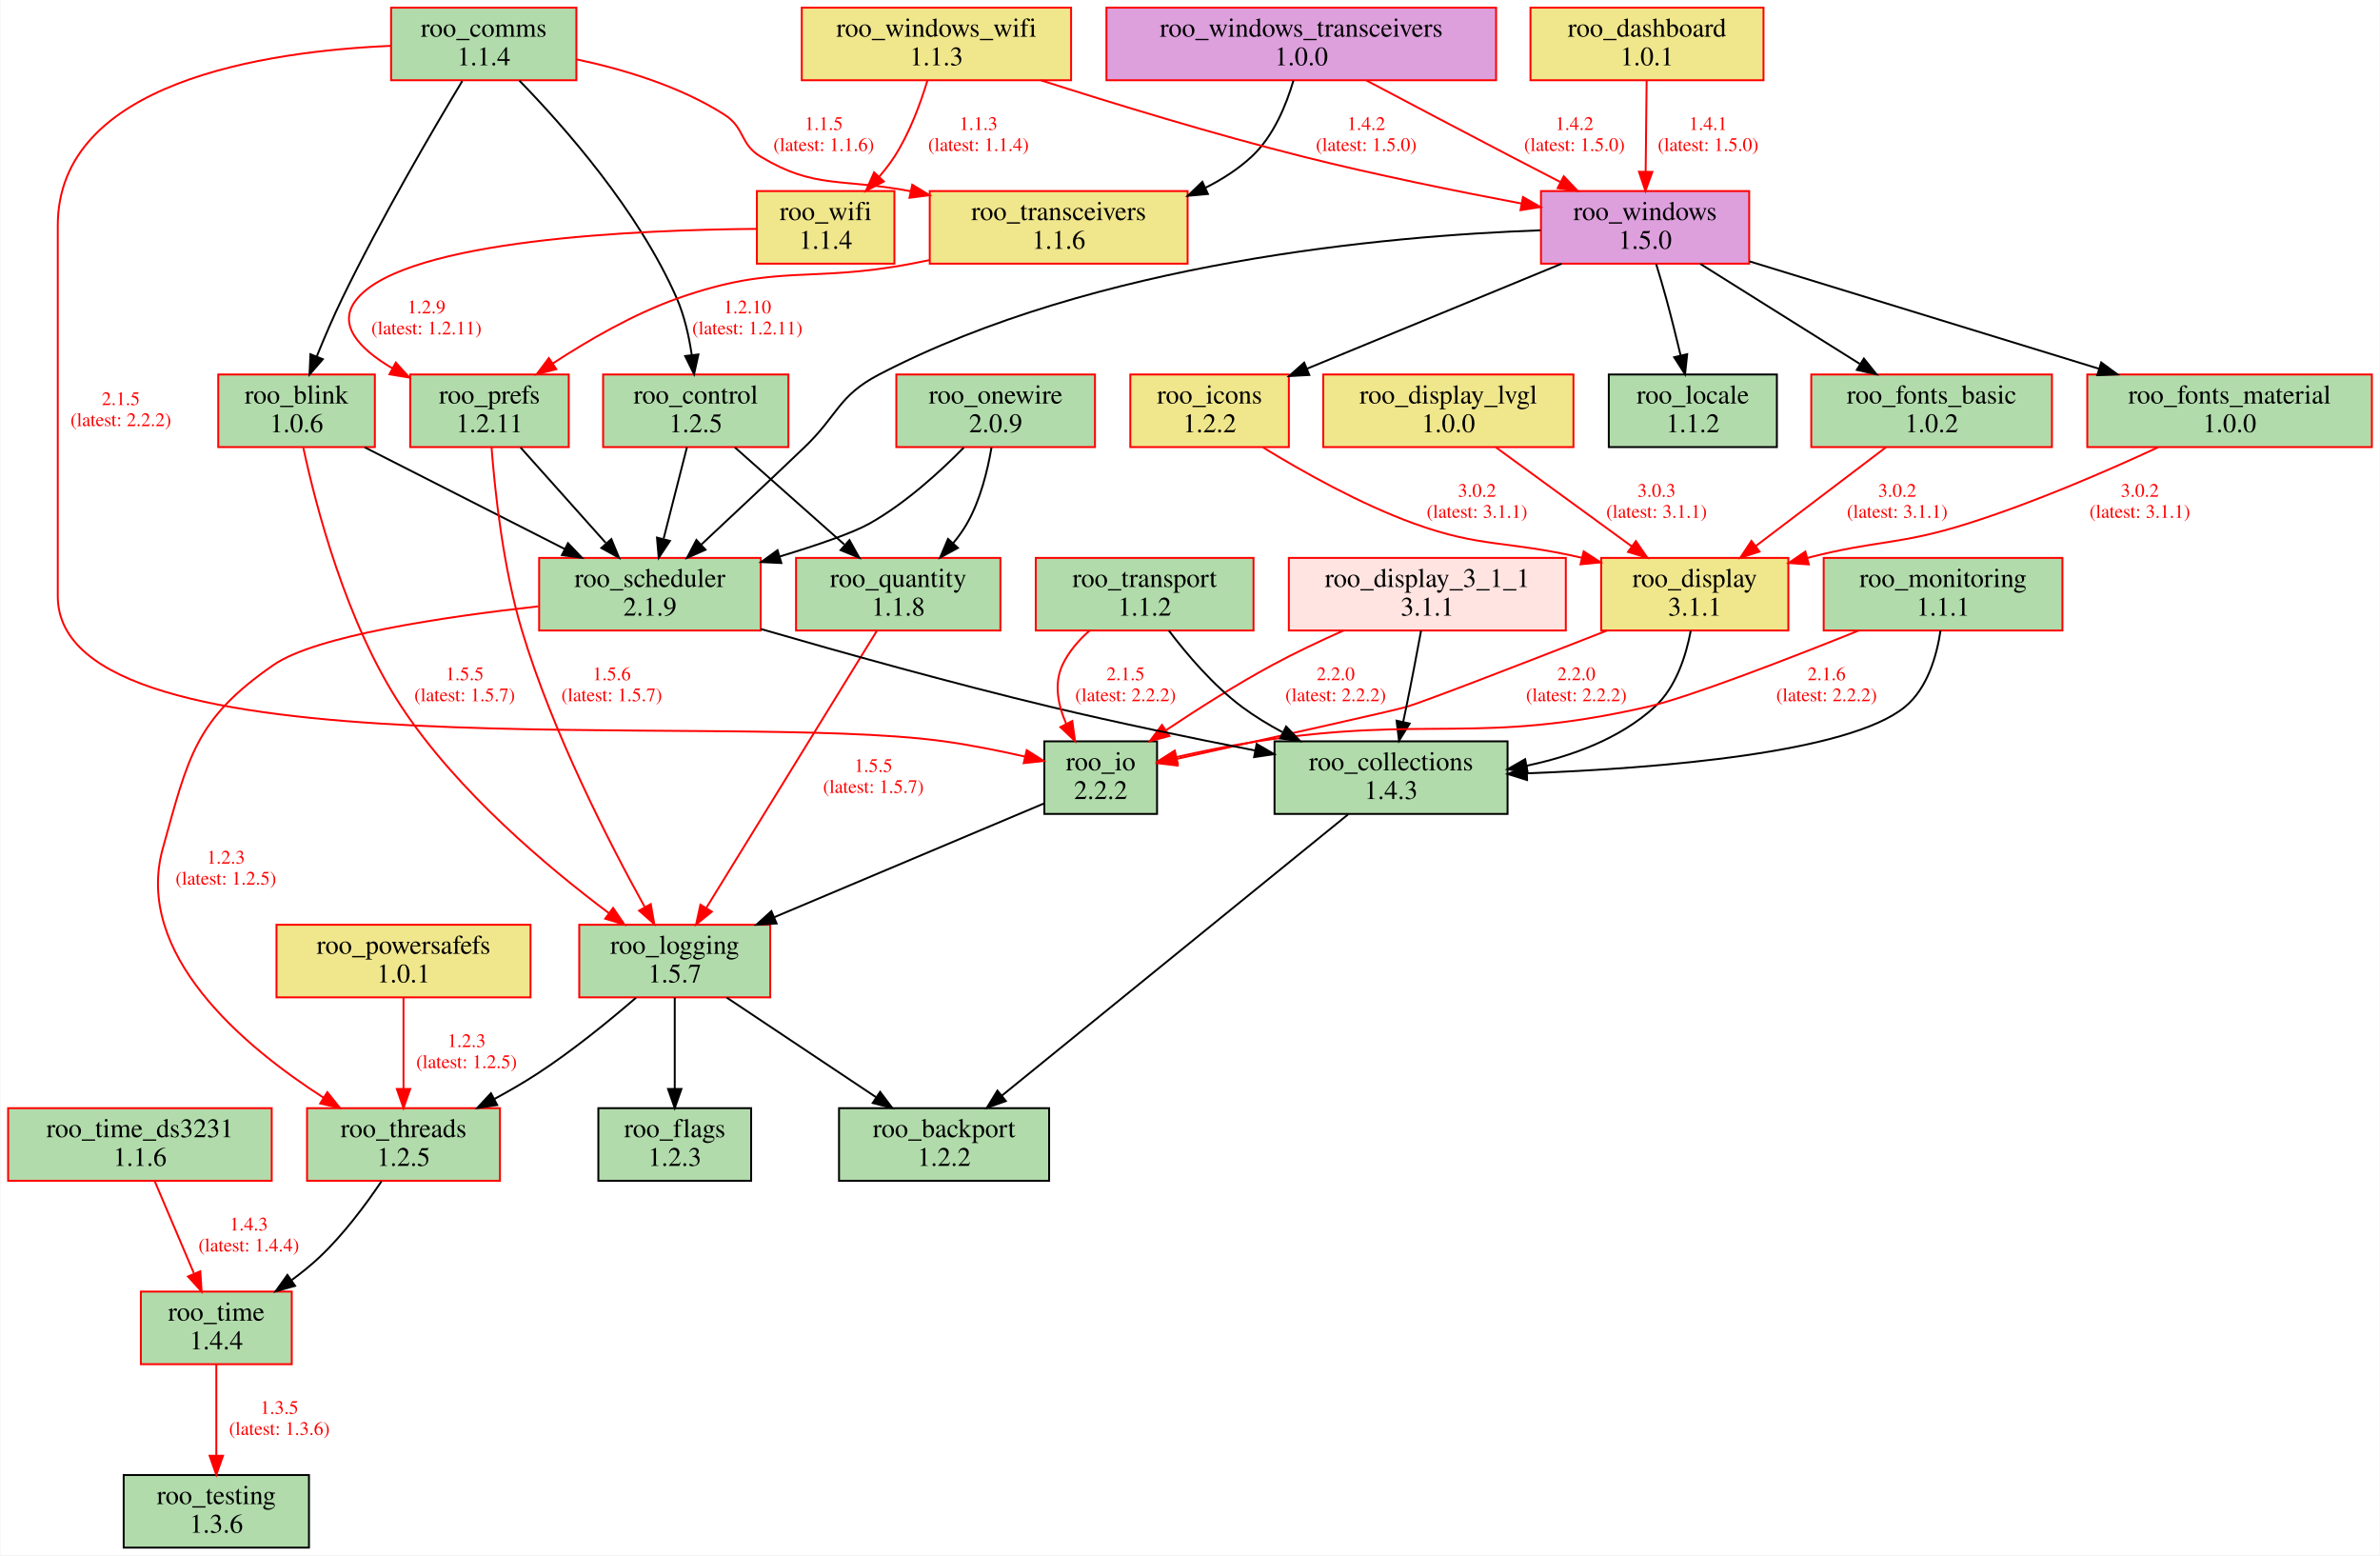
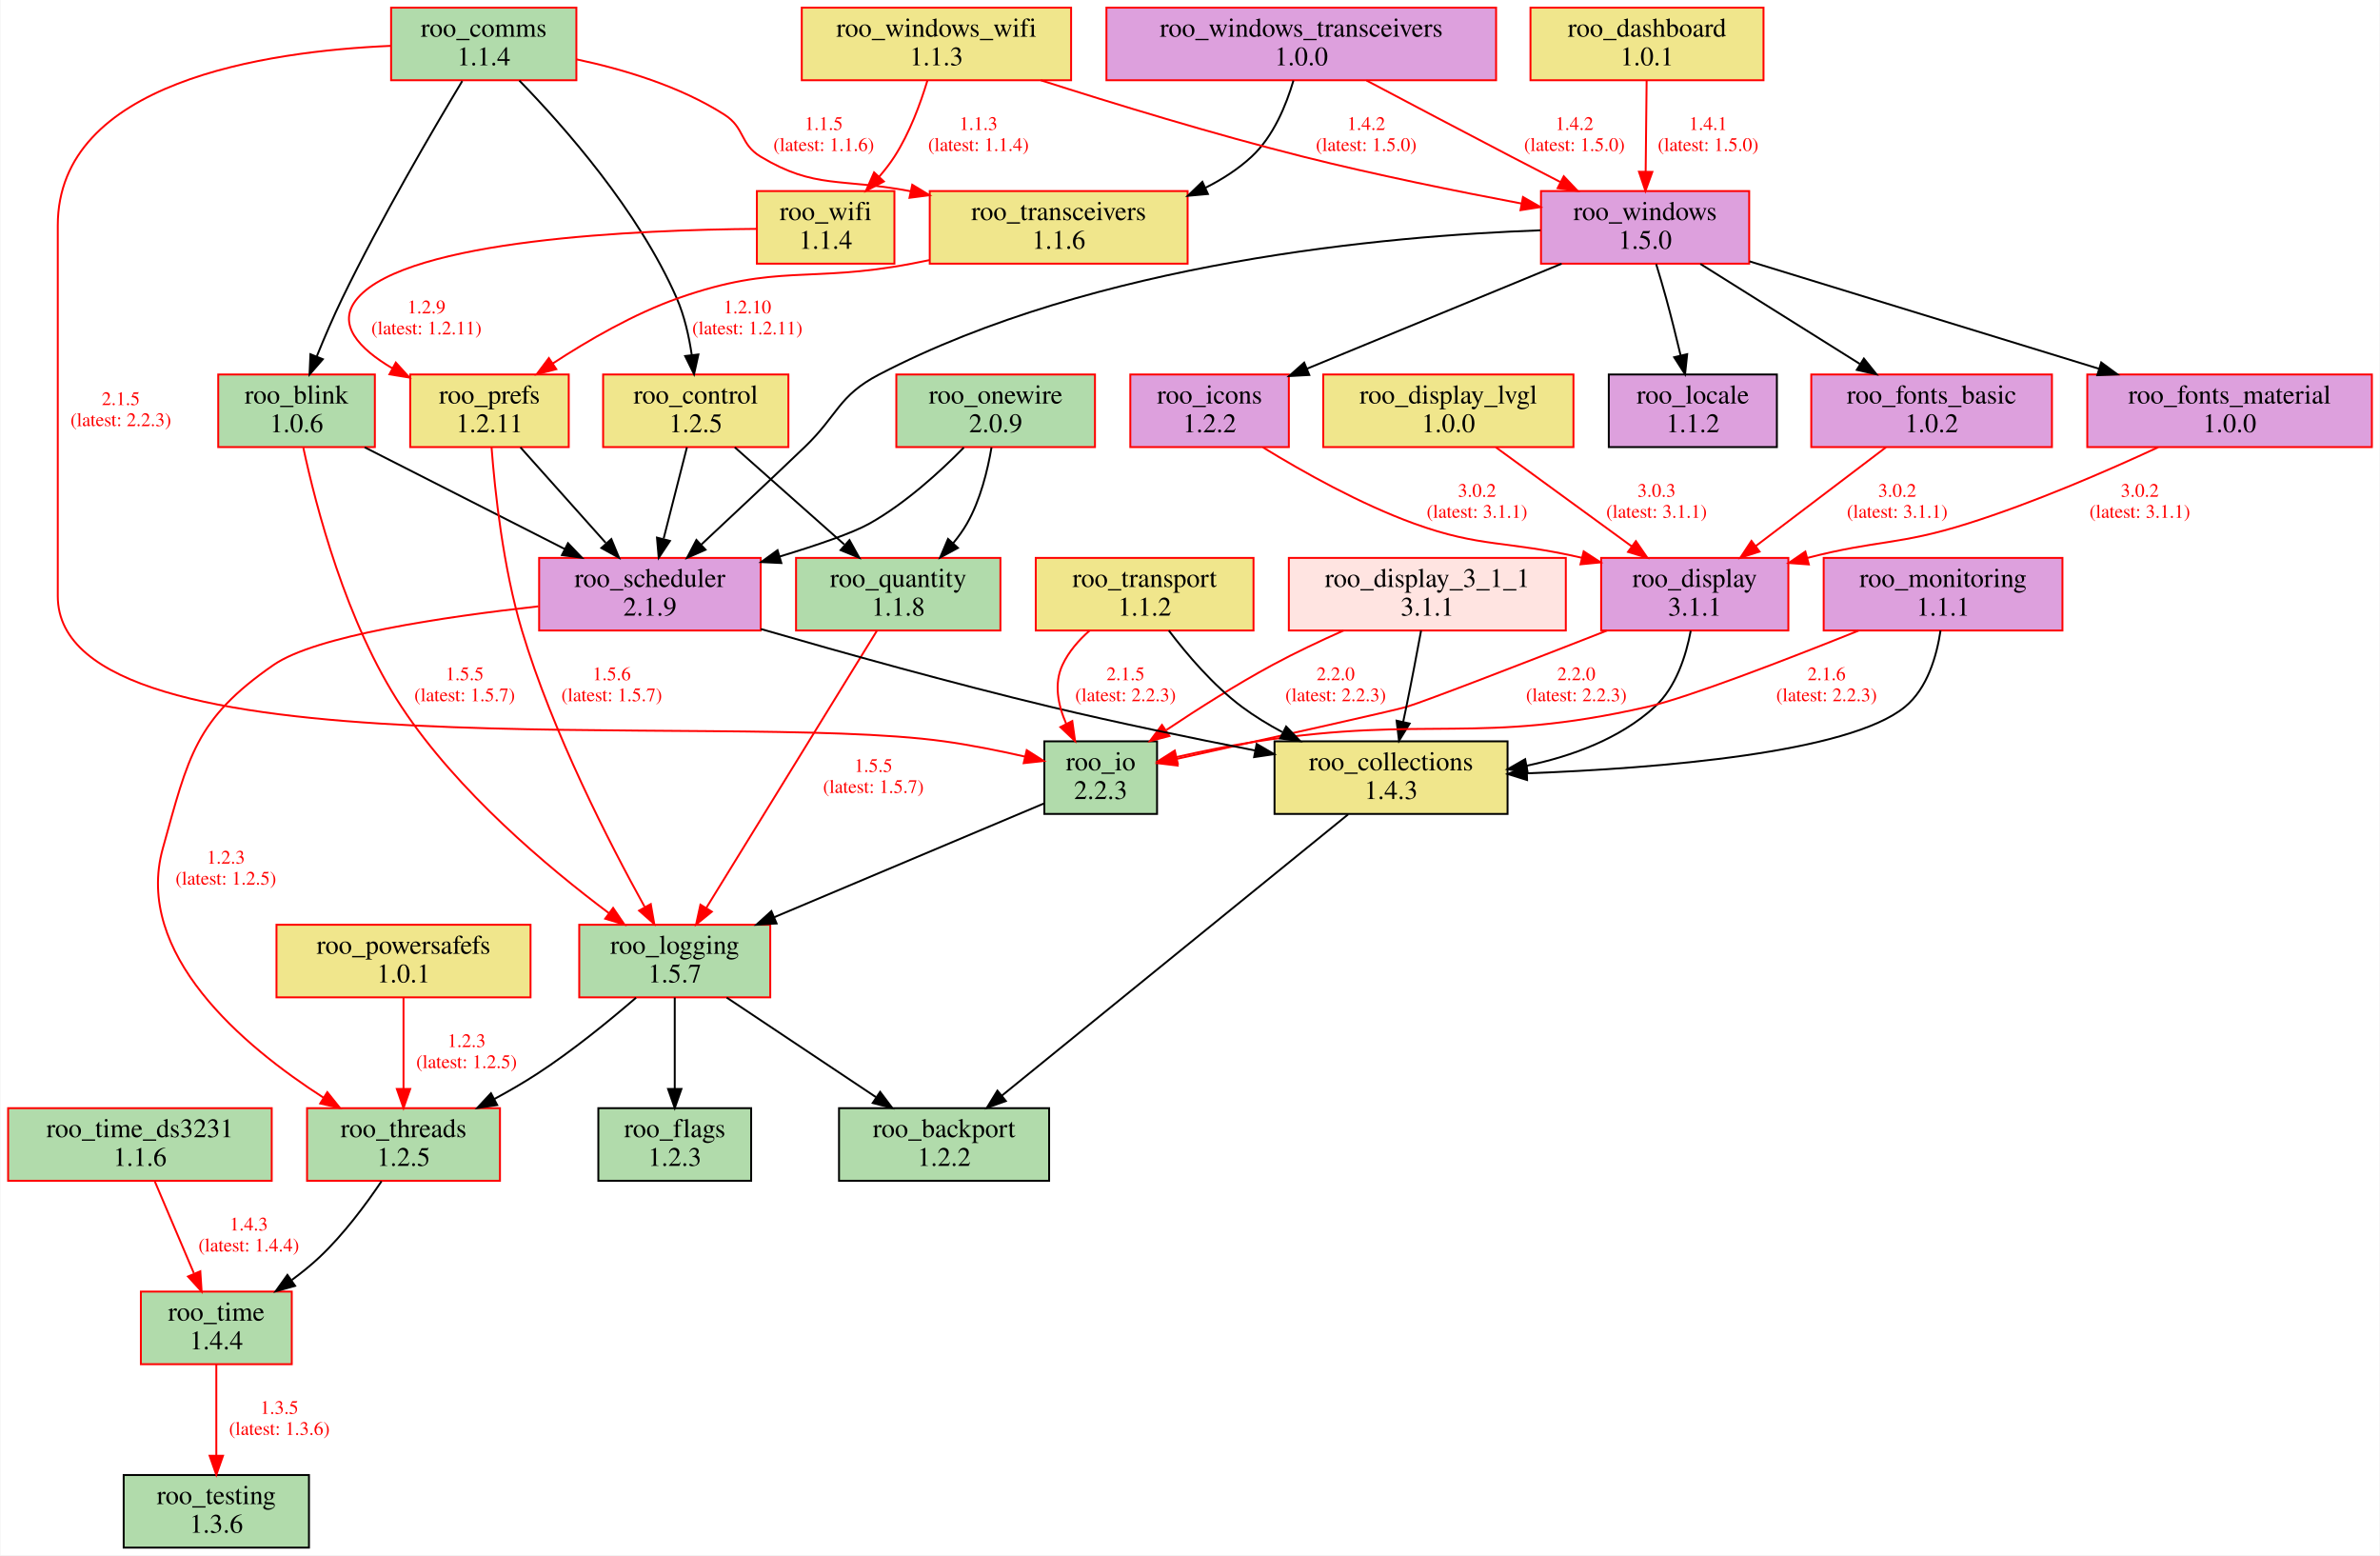
<svg xmlns="http://www.w3.org/2000/svg" width="1246pt" height="814pt" viewBox="0.00 0.00 1245.50 814.00">
  <g id="graph0" class="graph" transform="scale(1 1) rotate(0) translate(4 810)">
    <polygon fill="white" stroke="transparent" points="-4,4 -4,-810 1241.5,-810 1241.5,4 -4,4" />
    <g id="node1" class="node">
      <polygon fill="#b1dbab" stroke="black" points="545,-230 435,-230 435,-192 545,-192 545,-230" />
      <text text-anchor="middle" x="490" y="-214.8" font-family="Times,serif" font-size="14.00">roo_backport</text>
      <text text-anchor="middle" x="490" y="-199.8" font-family="Times,serif" font-size="14.00">1.2.2</text>
    </g>
    <g id="node2" class="node">
      <polygon fill="#b1dbab" stroke="red" points="192,-614 110,-614 110,-576 192,-576 192,-614" />
      <text text-anchor="middle" x="151" y="-598.8" font-family="Times,serif" font-size="14.00">roo_blink</text>
      <text text-anchor="middle" x="151" y="-583.8" font-family="Times,serif" font-size="14.00">1.0.6</text>
    </g>
    <g id="node16" class="node">
      <polygon fill="#b1dbab" stroke="red" points="399,-326 299,-326 299,-288 399,-288 399,-326" />
      <text text-anchor="middle" x="349" y="-310.8" font-family="Times,serif" font-size="14.00">roo_logging</text>
      <text text-anchor="middle" x="349" y="-295.8" font-family="Times,serif" font-size="14.00">1.5.7</text>
    </g>
    <g id="edge1" class="edge">
      <path fill="none" stroke="red" d="M154.56,-575.63C161.04,-545.38 176.88,-484.05 206,-440 235.25,-395.76 282.4,-356.14 314.49,-332.11" />
      <polygon fill="red" stroke="red" points="316.74,-334.81 322.71,-326.05 312.59,-329.17 316.74,-334.81" />
      <text text-anchor="middle" x="239" y="-454" font-family="Times,serif" font-size="10.00" fill="red">1.5.5</text>
      <text text-anchor="middle" x="239" y="-443" font-family="Times,serif" font-size="10.00" fill="red">(latest: 1.5.7)</text>
    </g>
    <g id="node22" class="node">
-       <polygon fill="#b1dbab" stroke="red" points="394,-518 278,-518 278,-480 394,-480 394,-518" />
+       <polygon fill="plum" stroke="red" points="394,-518 278,-518 278,-480 394,-480 394,-518" />
      <text text-anchor="middle" x="336" y="-502.8" font-family="Times,serif" font-size="14.00">roo_scheduler</text>
      <text text-anchor="middle" x="336" y="-487.8" font-family="Times,serif" font-size="14.00">2.1.9</text>
    </g>
    <g id="edge2" class="edge">
      <path fill="none" stroke="black" d="M186.67,-575.88C216.49,-560.73 259.16,-539.04 291.27,-522.73" />
      <polygon fill="black" stroke="black" points="293.11,-525.72 300.44,-518.07 289.94,-519.48 293.11,-525.72" />
    </g>
    <g id="node3" class="node">
-       <polygon fill="#b1dbab" stroke="black" points="785,-422 663,-422 663,-384 785,-384 785,-422" />
+       <polygon fill="khaki" stroke="black" points="785,-422 663,-422 663,-384 785,-384 785,-422" />
      <text text-anchor="middle" x="724" y="-406.8" font-family="Times,serif" font-size="14.00">roo_collections</text>
      <text text-anchor="middle" x="724" y="-391.8" font-family="Times,serif" font-size="14.00">1.4.3</text>
    </g>
    <g id="edge3" class="edge">
      <path fill="none" stroke="black" d="M701.56,-383.78C659.28,-349.45 567.79,-275.16 520.17,-236.5" />
      <polygon fill="black" stroke="black" points="522.34,-233.75 512.37,-230.16 517.93,-239.18 522.34,-233.75" />
    </g>
    <g id="node4" class="node">
      <polygon fill="#b1dbab" stroke="red" points="297.5,-806 200.5,-806 200.5,-768 297.5,-768 297.5,-806" />
      <text text-anchor="middle" x="249" y="-790.8" font-family="Times,serif" font-size="14.00">roo_comms</text>
      <text text-anchor="middle" x="249" y="-775.8" font-family="Times,serif" font-size="14.00">1.1.4</text>
    </g>
    <g id="edge4" class="edge">
      <path fill="none" stroke="black" d="M237.75,-767.57C222.59,-742.39 195.18,-695.6 175,-654 170.27,-644.25 165.59,-633.32 161.64,-623.6" />
      <polygon fill="black" stroke="black" points="164.77,-622 157.81,-614.01 158.27,-624.6 164.77,-622" />
    </g>
    <g id="node5" class="node">
-       <polygon fill="#b1dbab" stroke="red" points="408.5,-614 311.5,-614 311.5,-576 408.5,-576 408.5,-614" />
+       <polygon fill="khaki" stroke="red" points="408.5,-614 311.5,-614 311.5,-576 408.5,-576 408.5,-614" />
      <text text-anchor="middle" x="360" y="-598.8" font-family="Times,serif" font-size="14.00">roo_control</text>
      <text text-anchor="middle" x="360" y="-583.8" font-family="Times,serif" font-size="14.00">1.2.5</text>
    </g>
    <g id="edge5" class="edge">
      <path fill="none" stroke="black" d="M267.66,-767.8C290.91,-743.94 330.01,-699.74 350,-654 354.06,-644.72 356.47,-633.93 357.91,-624.19" />
      <polygon fill="black" stroke="black" points="361.39,-624.5 359.11,-614.15 354.44,-623.66 361.39,-624.5" />
    </g>
    <g id="node14" class="node">
      <polygon fill="#b1dbab" stroke="black" points="601.5,-422 542.5,-422 542.5,-384 601.5,-384 601.5,-422" />
      <text text-anchor="middle" x="572" y="-406.8" font-family="Times,serif" font-size="14.00">roo_io</text>
-       <text text-anchor="middle" x="572" y="-391.8" font-family="Times,serif" font-size="14.00">2.2.2</text>
+       <text text-anchor="middle" x="572" y="-391.8" font-family="Times,serif" font-size="14.00">2.2.3</text>
    </g>
    <g id="edge6" class="edge">
      <path fill="none" stroke="red" d="M200.34,-786C134.72,-783.15 26,-767.1 26,-692 26,-692 26,-692 26,-498 26,-402.2 371.82,-438.41 490,-422 503.92,-420.07 518.99,-417.04 532.36,-414.01" />
      <polygon fill="red" stroke="red" points="533.27,-417.39 542.21,-411.71 531.68,-410.57 533.27,-417.39" />
      <text text-anchor="middle" x="59" y="-598" font-family="Times,serif" font-size="10.00" fill="red">2.1.5</text>
-       <text text-anchor="middle" x="59" y="-587" font-family="Times,serif" font-size="10.00" fill="red">(latest: 2.2.2)</text>
+       <text text-anchor="middle" x="59" y="-587" font-family="Times,serif" font-size="10.00" fill="red">(latest: 2.2.3)</text>
    </g>
    <g id="node27" class="node">
      <polygon fill="khaki" stroke="red" points="617.5,-710 482.5,-710 482.5,-672 617.5,-672 617.5,-710" />
      <text text-anchor="middle" x="550" y="-694.8" font-family="Times,serif" font-size="14.00">roo_transceivers</text>
      <text text-anchor="middle" x="550" y="-679.8" font-family="Times,serif" font-size="14.00">1.1.6</text>
    </g>
    <g id="edge7" class="edge">
      <path fill="none" stroke="red" d="M297.5,-778.95C322.14,-773.74 351.7,-764.88 375,-750 385.89,-743.05 382.93,-734.66 394,-728 422.45,-710.9 435.76,-716.91 472.52,-709.91" />
      <polygon fill="red" stroke="red" points="473.34,-713.31 482.4,-707.83 471.89,-706.47 473.34,-713.31" />
      <text text-anchor="middle" x="427" y="-742" font-family="Times,serif" font-size="10.00" fill="red">1.1.5</text>
      <text text-anchor="middle" x="427" y="-731" font-family="Times,serif" font-size="10.00" fill="red">(latest: 1.1.6)</text>
    </g>
    <g id="node21" class="node">
      <polygon fill="#b1dbab" stroke="red" points="519.5,-518 412.5,-518 412.5,-480 519.5,-480 519.5,-518" />
      <text text-anchor="middle" x="466" y="-502.8" font-family="Times,serif" font-size="14.00">roo_quantity</text>
      <text text-anchor="middle" x="466" y="-487.8" font-family="Times,serif" font-size="14.00">1.1.8</text>
    </g>
    <g id="edge8" class="edge">
      <path fill="none" stroke="black" d="M380.44,-575.88C396.72,-561.44 419.68,-541.07 437.72,-525.07" />
      <polygon fill="black" stroke="black" points="440.47,-527.32 445.62,-518.07 435.82,-522.08 440.47,-527.32" />
    </g>
    <g id="edge9" class="edge">
      <path fill="none" stroke="black" d="M355.37,-575.88C351.92,-562.35 347.14,-543.62 343.19,-528.15" />
      <polygon fill="black" stroke="black" points="346.48,-526.89 340.61,-518.07 339.7,-528.62 346.48,-526.89" />
    </g>
    <g id="node6" class="node">
      <polygon fill="khaki" stroke="red" points="919,-806 797,-806 797,-768 919,-768 919,-806" />
      <text text-anchor="middle" x="858" y="-790.8" font-family="Times,serif" font-size="14.00">roo_dashboard</text>
      <text text-anchor="middle" x="858" y="-775.8" font-family="Times,serif" font-size="14.00">1.0.1</text>
    </g>
    <g id="node30" class="node">
      <polygon fill="plum" stroke="red" points="911.5,-710 802.5,-710 802.5,-672 911.5,-672 911.5,-710" />
      <text text-anchor="middle" x="857" y="-694.8" font-family="Times,serif" font-size="14.00">roo_windows</text>
      <text text-anchor="middle" x="857" y="-679.8" font-family="Times,serif" font-size="14.00">1.5.0</text>
    </g>
    <g id="edge10" class="edge">
      <path fill="none" stroke="red" d="M857.81,-767.88C857.66,-754.35 857.46,-735.62 857.3,-720.15" />
      <polygon fill="red" stroke="red" points="860.8,-720.03 857.19,-710.07 853.8,-720.11 860.8,-720.03" />
      <text text-anchor="middle" x="890" y="-742" font-family="Times,serif" font-size="10.00" fill="red">1.4.1</text>
      <text text-anchor="middle" x="890" y="-731" font-family="Times,serif" font-size="10.00" fill="red">(latest: 1.5.0)</text>
    </g>
    <g id="node7" class="node">
-       <polygon fill="khaki" stroke="red" points="932,-518 834,-518 834,-480 932,-480 932,-518" />
+       <polygon fill="plum" stroke="red" points="932,-518 834,-518 834,-480 932,-480 932,-518" />
      <text text-anchor="middle" x="883" y="-502.8" font-family="Times,serif" font-size="14.00">roo_display</text>
      <text text-anchor="middle" x="883" y="-487.8" font-family="Times,serif" font-size="14.00">3.1.1</text>
    </g>
    <g id="edge11" class="edge">
      <path fill="none" stroke="black" d="M880.9,-479.83C878.47,-466.97 873.24,-450.25 862,-440 843.75,-423.36 818.77,-414.22 795.08,-409.26" />
      <polygon fill="black" stroke="black" points="795.5,-405.78 785.02,-407.39 794.21,-412.66 795.5,-405.78" />
    </g>
    <g id="edge12" class="edge">
      <path fill="none" stroke="red" d="M837.06,-479.97C796.61,-464.15 742.52,-443.18 732,-440 726.19,-438.24 657.07,-422.84 611.6,-412.76" />
      <polygon fill="red" stroke="red" points="612.25,-409.32 601.73,-410.57 610.73,-416.15 612.25,-409.32" />
      <text text-anchor="middle" x="821" y="-454" font-family="Times,serif" font-size="10.00" fill="red">2.2.0</text>
-       <text text-anchor="middle" x="821" y="-443" font-family="Times,serif" font-size="10.00" fill="red">(latest: 2.2.2)</text>
+       <text text-anchor="middle" x="821" y="-443" font-family="Times,serif" font-size="10.00" fill="red">(latest: 2.2.3)</text>
    </g>
    <g id="node8" class="node">
      <polygon fill="mistyrose" stroke="red" points="815.5,-518 670.5,-518 670.5,-480 815.5,-480 815.5,-518" />
      <text text-anchor="middle" x="743" y="-502.8" font-family="Times,serif" font-size="14.00">roo_display_3_1_1</text>
      <text text-anchor="middle" x="743" y="-487.8" font-family="Times,serif" font-size="14.00">3.1.1</text>
    </g>
    <g id="edge13" class="edge">
      <path fill="none" stroke="black" d="M739.73,-479.94C737.61,-468.48 734.75,-453.35 732,-440 731.48,-437.48 730.93,-434.86 730.36,-432.23" />
      <polygon fill="black" stroke="black" points="733.74,-431.31 728.18,-422.29 726.9,-432.81 733.74,-431.31" />
    </g>
    <g id="edge14" class="edge">
      <path fill="none" stroke="red" d="M699.11,-479.97C686.91,-474.56 673.78,-468.36 662,-462 643.1,-451.79 622.91,-438.97 606.46,-427.99" />
      <polygon fill="red" stroke="red" points="607.98,-424.79 597.74,-422.1 604.07,-430.59 607.98,-424.79" />
      <text text-anchor="middle" x="695" y="-454" font-family="Times,serif" font-size="10.00" fill="red">2.2.0</text>
-       <text text-anchor="middle" x="695" y="-443" font-family="Times,serif" font-size="10.00" fill="red">(latest: 2.2.2)</text>
+       <text text-anchor="middle" x="695" y="-443" font-family="Times,serif" font-size="10.00" fill="red">(latest: 2.2.3)</text>
    </g>
    <g id="node9" class="node">
      <polygon fill="khaki" stroke="red" points="819.5,-614 688.5,-614 688.5,-576 819.5,-576 819.5,-614" />
      <text text-anchor="middle" x="754" y="-598.8" font-family="Times,serif" font-size="14.00">roo_display_lvgl</text>
      <text text-anchor="middle" x="754" y="-583.8" font-family="Times,serif" font-size="14.00">1.0.0</text>
    </g>
    <g id="edge15" class="edge">
      <path fill="none" stroke="red" d="M778.87,-575.88C799.13,-561.12 827.9,-540.15 850.06,-524" />
      <polygon fill="red" stroke="red" points="852.18,-526.79 858.2,-518.07 848.06,-521.13 852.18,-526.79" />
      <text text-anchor="middle" x="863" y="-550" font-family="Times,serif" font-size="10.00" fill="red">3.0.3</text>
      <text text-anchor="middle" x="863" y="-539" font-family="Times,serif" font-size="10.00" fill="red">(latest: 3.1.1)</text>
    </g>
    <g id="node10" class="node">
      <polygon fill="#b1dbab" stroke="black" points="389,-230 309,-230 309,-192 389,-192 389,-230" />
      <text text-anchor="middle" x="349" y="-214.8" font-family="Times,serif" font-size="14.00">roo_flags</text>
      <text text-anchor="middle" x="349" y="-199.8" font-family="Times,serif" font-size="14.00">1.2.3</text>
    </g>
    <g id="node11" class="node">
-       <polygon fill="#b1dbab" stroke="red" points="1070,-614 944,-614 944,-576 1070,-576 1070,-614" />
+       <polygon fill="plum" stroke="red" points="1070,-614 944,-614 944,-576 1070,-576 1070,-614" />
      <text text-anchor="middle" x="1007" y="-598.8" font-family="Times,serif" font-size="14.00">roo_fonts_basic</text>
      <text text-anchor="middle" x="1007" y="-583.8" font-family="Times,serif" font-size="14.00">1.0.2</text>
    </g>
    <g id="edge16" class="edge">
      <path fill="none" stroke="red" d="M983.09,-575.88C963.71,-561.18 936.21,-540.34 914.94,-524.21" />
      <polygon fill="red" stroke="red" points="916.92,-521.32 906.84,-518.07 912.69,-526.9 916.92,-521.32" />
      <text text-anchor="middle" x="989" y="-550" font-family="Times,serif" font-size="10.00" fill="red">3.0.2</text>
      <text text-anchor="middle" x="989" y="-539" font-family="Times,serif" font-size="10.00" fill="red">(latest: 3.1.1)</text>
    </g>
    <g id="node12" class="node">
-       <polygon fill="#b1dbab" stroke="red" points="1237.5,-614 1088.5,-614 1088.5,-576 1237.5,-576 1237.5,-614" />
+       <polygon fill="plum" stroke="red" points="1237.5,-614 1088.5,-614 1088.5,-576 1237.5,-576 1237.5,-614" />
      <text text-anchor="middle" x="1163" y="-598.8" font-family="Times,serif" font-size="14.00">roo_fonts_material</text>
      <text text-anchor="middle" x="1163" y="-583.8" font-family="Times,serif" font-size="14.00">1.0.0</text>
    </g>
    <g id="edge17" class="edge">
      <path fill="none" stroke="red" d="M1125.63,-575.91C1098.49,-563.33 1060.61,-546.92 1026,-536 989.59,-524.51 978.96,-527.58 942,-518 941.9,-517.97 941.8,-517.95 941.7,-517.92" />
      <polygon fill="red" stroke="red" points="942.73,-514.58 932.17,-515.34 940.9,-521.33 942.73,-514.58" />
      <text text-anchor="middle" x="1116" y="-550" font-family="Times,serif" font-size="10.00" fill="red">3.0.2</text>
      <text text-anchor="middle" x="1116" y="-539" font-family="Times,serif" font-size="10.00" fill="red">(latest: 3.1.1)</text>
    </g>
    <g id="node13" class="node">
-       <polygon fill="khaki" stroke="red" points="670.5,-614 587.5,-614 587.5,-576 670.5,-576 670.5,-614" />
+       <polygon fill="plum" stroke="red" points="670.5,-614 587.5,-614 587.5,-576 670.5,-576 670.5,-614" />
      <text text-anchor="middle" x="629" y="-598.8" font-family="Times,serif" font-size="14.00">roo_icons</text>
      <text text-anchor="middle" x="629" y="-583.8" font-family="Times,serif" font-size="14.00">1.2.2</text>
    </g>
    <g id="edge18" class="edge">
      <path fill="none" stroke="red" d="M656.98,-575.83C677.96,-562.96 707.8,-546.24 736,-536 771.19,-523.23 784.04,-527.26 823.9,-518.07" />
      <polygon fill="red" stroke="red" points="824.85,-521.44 833.74,-515.66 823.19,-514.64 824.85,-521.44" />
      <text text-anchor="middle" x="769" y="-550" font-family="Times,serif" font-size="10.00" fill="red">3.0.2</text>
      <text text-anchor="middle" x="769" y="-539" font-family="Times,serif" font-size="10.00" fill="red">(latest: 3.1.1)</text>
    </g>
    <g id="edge19" class="edge">
      <path fill="none" stroke="black" d="M542.39,-389.52C506.4,-374.35 445.06,-348.49 401.11,-329.96" />
      <polygon fill="black" stroke="black" points="402.31,-326.67 391.73,-326.01 399.59,-333.12 402.31,-326.67" />
    </g>
    <g id="node15" class="node">
-       <polygon fill="#b1dbab" stroke="black" points="926,-614 838,-614 838,-576 926,-576 926,-614" />
+       <polygon fill="plum" stroke="black" points="926,-614 838,-614 838,-576 926,-576 926,-614" />
      <text text-anchor="middle" x="882" y="-598.8" font-family="Times,serif" font-size="14.00">roo_locale</text>
      <text text-anchor="middle" x="882" y="-583.8" font-family="Times,serif" font-size="14.00">1.1.2</text>
    </g>
    <g id="edge20" class="edge">
      <path fill="none" stroke="black" d="M376.19,-287.88C398.42,-273.05 430.05,-251.97 454.32,-235.79" />
      <polygon fill="black" stroke="black" points="456.52,-238.53 462.9,-230.07 452.64,-232.7 456.52,-238.53" />
    </g>
    <g id="edge21" class="edge">
      <path fill="none" stroke="black" d="M349,-287.88C349,-274.35 349,-255.62 349,-240.15" />
      <polygon fill="black" stroke="black" points="352.5,-240.07 349,-230.07 345.5,-240.07 352.5,-240.07" />
    </g>
    <g id="node24" class="node">
      <polygon fill="#b1dbab" stroke="red" points="257.5,-230 156.5,-230 156.5,-192 257.5,-192 257.5,-230" />
      <text text-anchor="middle" x="207" y="-214.8" font-family="Times,serif" font-size="14.00">roo_threads</text>
      <text text-anchor="middle" x="207" y="-199.8" font-family="Times,serif" font-size="14.00">1.2.5</text>
    </g>
    <g id="edge22" class="edge">
      <path fill="none" stroke="black" d="M328.74,-287.82C314.76,-275.76 295.44,-259.99 277,-248 269.92,-243.4 262.18,-238.92 254.5,-234.77" />
      <polygon fill="black" stroke="black" points="256.05,-231.63 245.57,-230.07 252.79,-237.82 256.05,-231.63" />
    </g>
    <g id="node17" class="node">
-       <polygon fill="#b1dbab" stroke="red" points="1075.5,-518 950.5,-518 950.5,-480 1075.5,-480 1075.5,-518" />
+       <polygon fill="plum" stroke="red" points="1075.5,-518 950.5,-518 950.5,-480 1075.5,-480 1075.5,-518" />
      <text text-anchor="middle" x="1013" y="-502.8" font-family="Times,serif" font-size="14.00">roo_monitoring</text>
      <text text-anchor="middle" x="1013" y="-487.8" font-family="Times,serif" font-size="14.00">1.1.1</text>
    </g>
    <g id="edge23" class="edge">
      <path fill="none" stroke="black" d="M1011.68,-479.99C1009.71,-466.85 1004.87,-449.71 993,-440 963.59,-415.93 864.43,-407.9 795.1,-405.25" />
      <polygon fill="black" stroke="black" points="795.22,-401.75 785.1,-404.9 794.97,-408.75 795.22,-401.75" />
    </g>
    <g id="edge24" class="edge">
      <path fill="none" stroke="red" d="M968.7,-479.9C930.95,-464.76 879.51,-444.88 858,-440 769.24,-419.87 743.97,-435.79 654,-422 640.11,-419.87 625.05,-416.79 611.67,-413.78" />
      <polygon fill="red" stroke="red" points="612.35,-410.35 601.82,-411.51 610.77,-417.17 612.35,-410.35" />
      <text text-anchor="middle" x="952" y="-454" font-family="Times,serif" font-size="10.00" fill="red">2.1.6</text>
-       <text text-anchor="middle" x="952" y="-443" font-family="Times,serif" font-size="10.00" fill="red">(latest: 2.2.2)</text>
+       <text text-anchor="middle" x="952" y="-443" font-family="Times,serif" font-size="10.00" fill="red">(latest: 2.2.3)</text>
    </g>
    <g id="node18" class="node">
      <polygon fill="#b1dbab" stroke="red" points="569,-614 465,-614 465,-576 569,-576 569,-614" />
      <text text-anchor="middle" x="517" y="-598.8" font-family="Times,serif" font-size="14.00">roo_onewire</text>
      <text text-anchor="middle" x="517" y="-583.8" font-family="Times,serif" font-size="14.00">2.0.9</text>
    </g>
    <g id="edge26" class="edge">
      <path fill="none" stroke="black" d="M514.83,-575.81C512.81,-563.88 509.02,-548.28 502,-536 499.99,-532.47 497.53,-529.06 494.87,-525.82" />
      <polygon fill="black" stroke="black" points="497.24,-523.23 487.93,-518.19 492.07,-527.94 497.24,-523.23" />
    </g>
    <g id="edge25" class="edge">
      <path fill="none" stroke="black" d="M500.36,-575.78C487.87,-563.07 469.75,-546.54 451,-536 442.18,-531.04 423.63,-524.7 403.94,-518.72" />
      <polygon fill="black" stroke="black" points="404.81,-515.32 394.22,-515.82 402.81,-522.03 404.81,-515.32" />
    </g>
    <g id="node19" class="node">
      <polygon fill="khaki" stroke="red" points="273.5,-326 140.5,-326 140.5,-288 273.5,-288 273.5,-326" />
      <text text-anchor="middle" x="207" y="-310.8" font-family="Times,serif" font-size="14.00">roo_powersafefs</text>
      <text text-anchor="middle" x="207" y="-295.8" font-family="Times,serif" font-size="14.00">1.0.1</text>
    </g>
    <g id="edge27" class="edge">
      <path fill="none" stroke="red" d="M207,-287.88C207,-274.35 207,-255.62 207,-240.15" />
      <polygon fill="red" stroke="red" points="210.5,-240.07 207,-230.07 203.5,-240.07 210.5,-240.07" />
      <text text-anchor="middle" x="240" y="-262" font-family="Times,serif" font-size="10.00" fill="red">1.2.3</text>
      <text text-anchor="middle" x="240" y="-251" font-family="Times,serif" font-size="10.00" fill="red">(latest: 1.2.5)</text>
    </g>
    <g id="node20" class="node">
-       <polygon fill="#b1dbab" stroke="red" points="293.5,-614 210.5,-614 210.5,-576 293.5,-576 293.5,-614" />
+       <polygon fill="khaki" stroke="red" points="293.5,-614 210.5,-614 210.5,-576 293.5,-576 293.5,-614" />
      <text text-anchor="middle" x="252" y="-598.8" font-family="Times,serif" font-size="14.00">roo_prefs</text>
      <text text-anchor="middle" x="252" y="-583.8" font-family="Times,serif" font-size="14.00">1.2.11</text>
    </g>
    <g id="edge28" class="edge">
      <path fill="none" stroke="red" d="M253.09,-575.88C254.83,-553.09 259.1,-512.96 269,-480 285.03,-426.6 314.84,-368.61 333.2,-335.45" />
      <polygon fill="red" stroke="red" points="336.45,-336.82 338.28,-326.39 330.34,-333.4 336.45,-336.82" />
      <text text-anchor="middle" x="316" y="-454" font-family="Times,serif" font-size="10.00" fill="red">1.5.6</text>
      <text text-anchor="middle" x="316" y="-443" font-family="Times,serif" font-size="10.00" fill="red">(latest: 1.5.7)</text>
    </g>
    <g id="edge29" class="edge">
      <path fill="none" stroke="black" d="M268.2,-575.88C280.86,-561.7 298.64,-541.81 312.82,-525.94" />
      <polygon fill="black" stroke="black" points="315.8,-527.86 319.85,-518.07 310.58,-523.19 315.8,-527.86" />
    </g>
    <g id="edge30" class="edge">
      <path fill="none" stroke="red" d="M454.78,-479.78C434.08,-446.16 389.78,-374.22 365.59,-334.94" />
      <polygon fill="red" stroke="red" points="368.41,-332.84 360.18,-326.16 362.45,-336.51 368.41,-332.84" />
      <text text-anchor="middle" x="453" y="-406" font-family="Times,serif" font-size="10.00" fill="red">1.5.5</text>
      <text text-anchor="middle" x="453" y="-395" font-family="Times,serif" font-size="10.00" fill="red">(latest: 1.5.7)</text>
    </g>
    <g id="edge31" class="edge">
      <path fill="none" stroke="black" d="M394.1,-480.78C436.11,-468.61 494.31,-452.35 546,-440 581.02,-431.63 620.21,-423.57 652.89,-417.2" />
      <polygon fill="black" stroke="black" points="653.65,-420.62 662.81,-415.28 652.32,-413.74 653.65,-420.62" />
    </g>
    <g id="edge32" class="edge">
      <path fill="none" stroke="red" d="M277.59,-492.65C227.85,-487.14 161.03,-477.21 139,-462 97.97,-433.69 94.38,-414.02 81,-366 65.65,-310.9 122.87,-262.64 165.21,-235.44" />
      <polygon fill="red" stroke="red" points="167.1,-238.39 173.72,-230.12 163.39,-232.45 167.1,-238.39" />
      <text text-anchor="middle" x="114" y="-358" font-family="Times,serif" font-size="10.00" fill="red">1.2.3</text>
      <text text-anchor="middle" x="114" y="-347" font-family="Times,serif" font-size="10.00" fill="red">(latest: 1.2.5)</text>
    </g>
    <g id="node23" class="node">
      <polygon fill="#b1dbab" stroke="black" points="157.5,-38 60.5,-38 60.5,0 157.5,0 157.5,-38" />
      <text text-anchor="middle" x="109" y="-22.8" font-family="Times,serif" font-size="14.00">roo_testing</text>
      <text text-anchor="middle" x="109" y="-7.8" font-family="Times,serif" font-size="14.00">1.3.6</text>
    </g>
    <g id="node25" class="node">
      <polygon fill="#b1dbab" stroke="red" points="148.5,-134 69.5,-134 69.5,-96 148.5,-96 148.5,-134" />
      <text text-anchor="middle" x="109" y="-118.8" font-family="Times,serif" font-size="14.00">roo_time</text>
      <text text-anchor="middle" x="109" y="-103.8" font-family="Times,serif" font-size="14.00">1.4.4</text>
    </g>
    <g id="edge33" class="edge">
      <path fill="none" stroke="black" d="M195.49,-191.74C187.33,-179.64 175.61,-163.86 163,-152 158.58,-147.85 153.64,-143.85 148.58,-140.12" />
      <polygon fill="black" stroke="black" points="150.24,-137.01 140.04,-134.13 146.22,-142.74 150.24,-137.01" />
    </g>
    <g id="edge34" class="edge">
      <path fill="none" stroke="red" d="M109,-95.88C109,-82.35 109,-63.62 109,-48.15" />
      <polygon fill="red" stroke="red" points="112.5,-48.07 109,-38.07 105.5,-48.07 112.5,-48.07" />
      <text text-anchor="middle" x="142" y="-70" font-family="Times,serif" font-size="10.00" fill="red">1.3.5</text>
      <text text-anchor="middle" x="142" y="-59" font-family="Times,serif" font-size="10.00" fill="red">(latest: 1.3.6)</text>
    </g>
    <g id="node26" class="node">
      <polygon fill="#b1dbab" stroke="red" points="138,-230 0,-230 0,-192 138,-192 138,-230" />
      <text text-anchor="middle" x="69" y="-214.8" font-family="Times,serif" font-size="14.00">roo_time_ds3231</text>
      <text text-anchor="middle" x="69" y="-199.8" font-family="Times,serif" font-size="14.00">1.1.6</text>
    </g>
    <g id="edge35" class="edge">
      <path fill="none" stroke="red" d="M76.71,-191.88C82.52,-178.22 90.59,-159.26 97.21,-143.71" />
      <polygon fill="red" stroke="red" points="100.62,-144.64 101.31,-134.07 94.18,-141.9 100.62,-144.64" />
      <text text-anchor="middle" x="126" y="-166" font-family="Times,serif" font-size="10.00" fill="red">1.4.3</text>
      <text text-anchor="middle" x="126" y="-155" font-family="Times,serif" font-size="10.00" fill="red">(latest: 1.4.4)</text>
    </g>
    <g id="edge36" class="edge">
      <path fill="none" stroke="red" d="M482.46,-673.88C479.27,-673.22 476.1,-672.59 473,-672 419.16,-661.75 402.7,-672.19 351,-654 327.64,-645.78 303.62,-631.87 285.09,-619.73" />
      <polygon fill="red" stroke="red" points="286.98,-616.78 276.73,-614.13 283.09,-622.6 286.98,-616.78" />
      <text text-anchor="middle" x="387" y="-646" font-family="Times,serif" font-size="10.00" fill="red">1.2.10</text>
      <text text-anchor="middle" x="387" y="-635" font-family="Times,serif" font-size="10.00" fill="red">(latest: 1.2.11)</text>
    </g>
    <g id="node28" class="node">
-       <polygon fill="#b1dbab" stroke="red" points="652,-518 538,-518 538,-480 652,-480 652,-518" />
+       <polygon fill="khaki" stroke="red" points="652,-518 538,-518 538,-480 652,-480 652,-518" />
      <text text-anchor="middle" x="595" y="-502.8" font-family="Times,serif" font-size="14.00">roo_transport</text>
      <text text-anchor="middle" x="595" y="-487.8" font-family="Times,serif" font-size="14.00">1.1.2</text>
    </g>
    <g id="edge37" class="edge">
      <path fill="none" stroke="black" d="M607.66,-479.98C617.11,-467.52 630.95,-451.23 646,-440 652.47,-435.17 659.7,-430.78 667.06,-426.84" />
      <polygon fill="black" stroke="black" points="669.08,-429.75 676.43,-422.12 665.92,-423.5 669.08,-429.75" />
    </g>
    <g id="edge38" class="edge">
      <path fill="none" stroke="red" d="M566.2,-479.97C560.46,-474.91 555.21,-468.88 552,-462 547.42,-452.2 549.62,-441.05 553.95,-431.16" />
      <polygon fill="red" stroke="red" points="557.12,-432.64 558.59,-422.15 550.9,-429.44 557.12,-432.64" />
      <text text-anchor="middle" x="585" y="-454" font-family="Times,serif" font-size="10.00" fill="red">2.1.5</text>
-       <text text-anchor="middle" x="585" y="-443" font-family="Times,serif" font-size="10.00" fill="red">(latest: 2.2.2)</text>
+       <text text-anchor="middle" x="585" y="-443" font-family="Times,serif" font-size="10.00" fill="red">(latest: 2.2.3)</text>
    </g>
    <g id="node29" class="node">
      <polygon fill="khaki" stroke="red" points="464,-710 392,-710 392,-672 464,-672 464,-710" />
      <text text-anchor="middle" x="428" y="-694.8" font-family="Times,serif" font-size="14.00">roo_wifi</text>
      <text text-anchor="middle" x="428" y="-679.8" font-family="Times,serif" font-size="14.00">1.1.4</text>
    </g>
    <g id="edge39" class="edge">
      <path fill="none" stroke="red" d="M391.9,-690.21C330.44,-689.72 209.56,-684.74 183,-654 171.31,-640.46 183.81,-627.45 201.23,-617.2" />
      <polygon fill="red" stroke="red" points="202.97,-620.24 210.1,-612.39 199.64,-614.08 202.97,-620.24" />
      <text text-anchor="middle" x="219" y="-646" font-family="Times,serif" font-size="10.00" fill="red">1.2.9</text>
      <text text-anchor="middle" x="219" y="-635" font-family="Times,serif" font-size="10.00" fill="red">(latest: 1.2.11)</text>
    </g>
    <g id="edge40" class="edge">
      <path fill="none" stroke="black" d="M885.92,-671.88C909.68,-656.99 943.52,-635.78 969.38,-619.57" />
      <polygon fill="black" stroke="black" points="971.55,-622.34 978.17,-614.07 967.84,-616.41 971.55,-622.34" />
    </g>
    <g id="edge41" class="edge">
      <path fill="none" stroke="black" d="M911.71,-673.19C962.87,-657.48 1039.47,-633.95 1094.64,-617" />
      <polygon fill="black" stroke="black" points="1095.8,-620.3 1104.34,-614.02 1093.75,-613.61 1095.8,-620.3" />
    </g>
    <g id="edge43" class="edge">
      <path fill="none" stroke="black" d="M813.31,-671.99C775.24,-656.29 720.02,-633.52 679.95,-617.01" />
      <polygon fill="black" stroke="black" points="681.2,-613.74 670.62,-613.16 678.53,-620.21 681.2,-613.74" />
    </g>
    <g id="edge42" class="edge">
      <path fill="none" stroke="black" d="M862.81,-671.75C864.55,-666.08 866.42,-659.8 868,-654 870.67,-644.24 873.34,-633.48 875.62,-623.91" />
      <polygon fill="black" stroke="black" points="879.04,-624.63 877.92,-614.1 872.23,-623.03 879.04,-624.63" />
    </g>
    <g id="edge44" class="edge">
      <path fill="none" stroke="black" d="M802.21,-689.46C721.85,-686.57 569.3,-672.96 456,-614 434.53,-602.83 434.49,-592.72 417,-576 399.03,-558.82 378.62,-539.67 362.79,-524.89" />
      <polygon fill="black" stroke="black" points="365.11,-522.28 355.41,-518.02 360.34,-527.4 365.11,-522.28" />
    </g>
    <g id="node31" class="node">
      <polygon fill="plum" stroke="red" points="779,-806 575,-806 575,-768 779,-768 779,-806" />
      <text text-anchor="middle" x="677" y="-790.8" font-family="Times,serif" font-size="14.00">roo_windows_transceivers</text>
      <text text-anchor="middle" x="677" y="-775.8" font-family="Times,serif" font-size="14.00">1.0.0</text>
    </g>
    <g id="edge45" class="edge">
      <path fill="none" stroke="black" d="M672.89,-767.8C669.15,-755.08 662.43,-738.56 651,-728 643.95,-721.48 635.64,-716.13 626.86,-711.74" />
      <polygon fill="black" stroke="black" points="628.13,-708.47 617.58,-707.5 625.22,-714.84 628.13,-708.47" />
    </g>
    <g id="edge46" class="edge">
      <path fill="none" stroke="red" d="M711.14,-767.88C732.84,-756.4 761.53,-741.26 787,-728 795.28,-723.69 804.12,-719.12 812.64,-714.73" />
      <polygon fill="red" stroke="red" points="814.42,-717.75 821.71,-710.06 811.22,-711.52 814.42,-717.75" />
      <text text-anchor="middle" x="820" y="-742" font-family="Times,serif" font-size="10.00" fill="red">1.4.2</text>
      <text text-anchor="middle" x="820" y="-731" font-family="Times,serif" font-size="10.00" fill="red">(latest: 1.5.0)</text>
    </g>
    <g id="node32" class="node">
      <polygon fill="khaki" stroke="red" points="556.5,-806 415.5,-806 415.5,-768 556.5,-768 556.5,-806" />
      <text text-anchor="middle" x="486" y="-790.8" font-family="Times,serif" font-size="14.00">roo_windows_wifi</text>
      <text text-anchor="middle" x="486" y="-775.8" font-family="Times,serif" font-size="14.00">1.1.3</text>
    </g>
    <g id="edge47" class="edge">
      <path fill="none" stroke="red" d="M481.27,-767.82C477.66,-755.9 471.95,-740.3 464,-728 461.68,-724.41 458.95,-720.89 456.05,-717.54" />
      <polygon fill="red" stroke="red" points="458.47,-715.01 449.08,-710.1 453.36,-719.79 458.47,-715.01" />
      <text text-anchor="middle" x="508" y="-742" font-family="Times,serif" font-size="10.00" fill="red">1.1.3</text>
      <text text-anchor="middle" x="508" y="-731" font-family="Times,serif" font-size="10.00" fill="red">(latest: 1.1.4)</text>
    </g>
    <g id="edge48" class="edge">
      <path fill="none" stroke="red" d="M540.65,-767.98C578.86,-755.75 631.22,-739.74 678,-728 715.64,-718.55 758.21,-709.91 792.39,-703.46" />
      <polygon fill="red" stroke="red" points="793.07,-706.89 802.26,-701.62 791.78,-700.01 793.07,-706.89" />
      <text text-anchor="middle" x="711" y="-742" font-family="Times,serif" font-size="10.00" fill="red">1.4.2</text>
      <text text-anchor="middle" x="711" y="-731" font-family="Times,serif" font-size="10.00" fill="red">(latest: 1.5.0)</text>
    </g>
  </g>
</svg>
